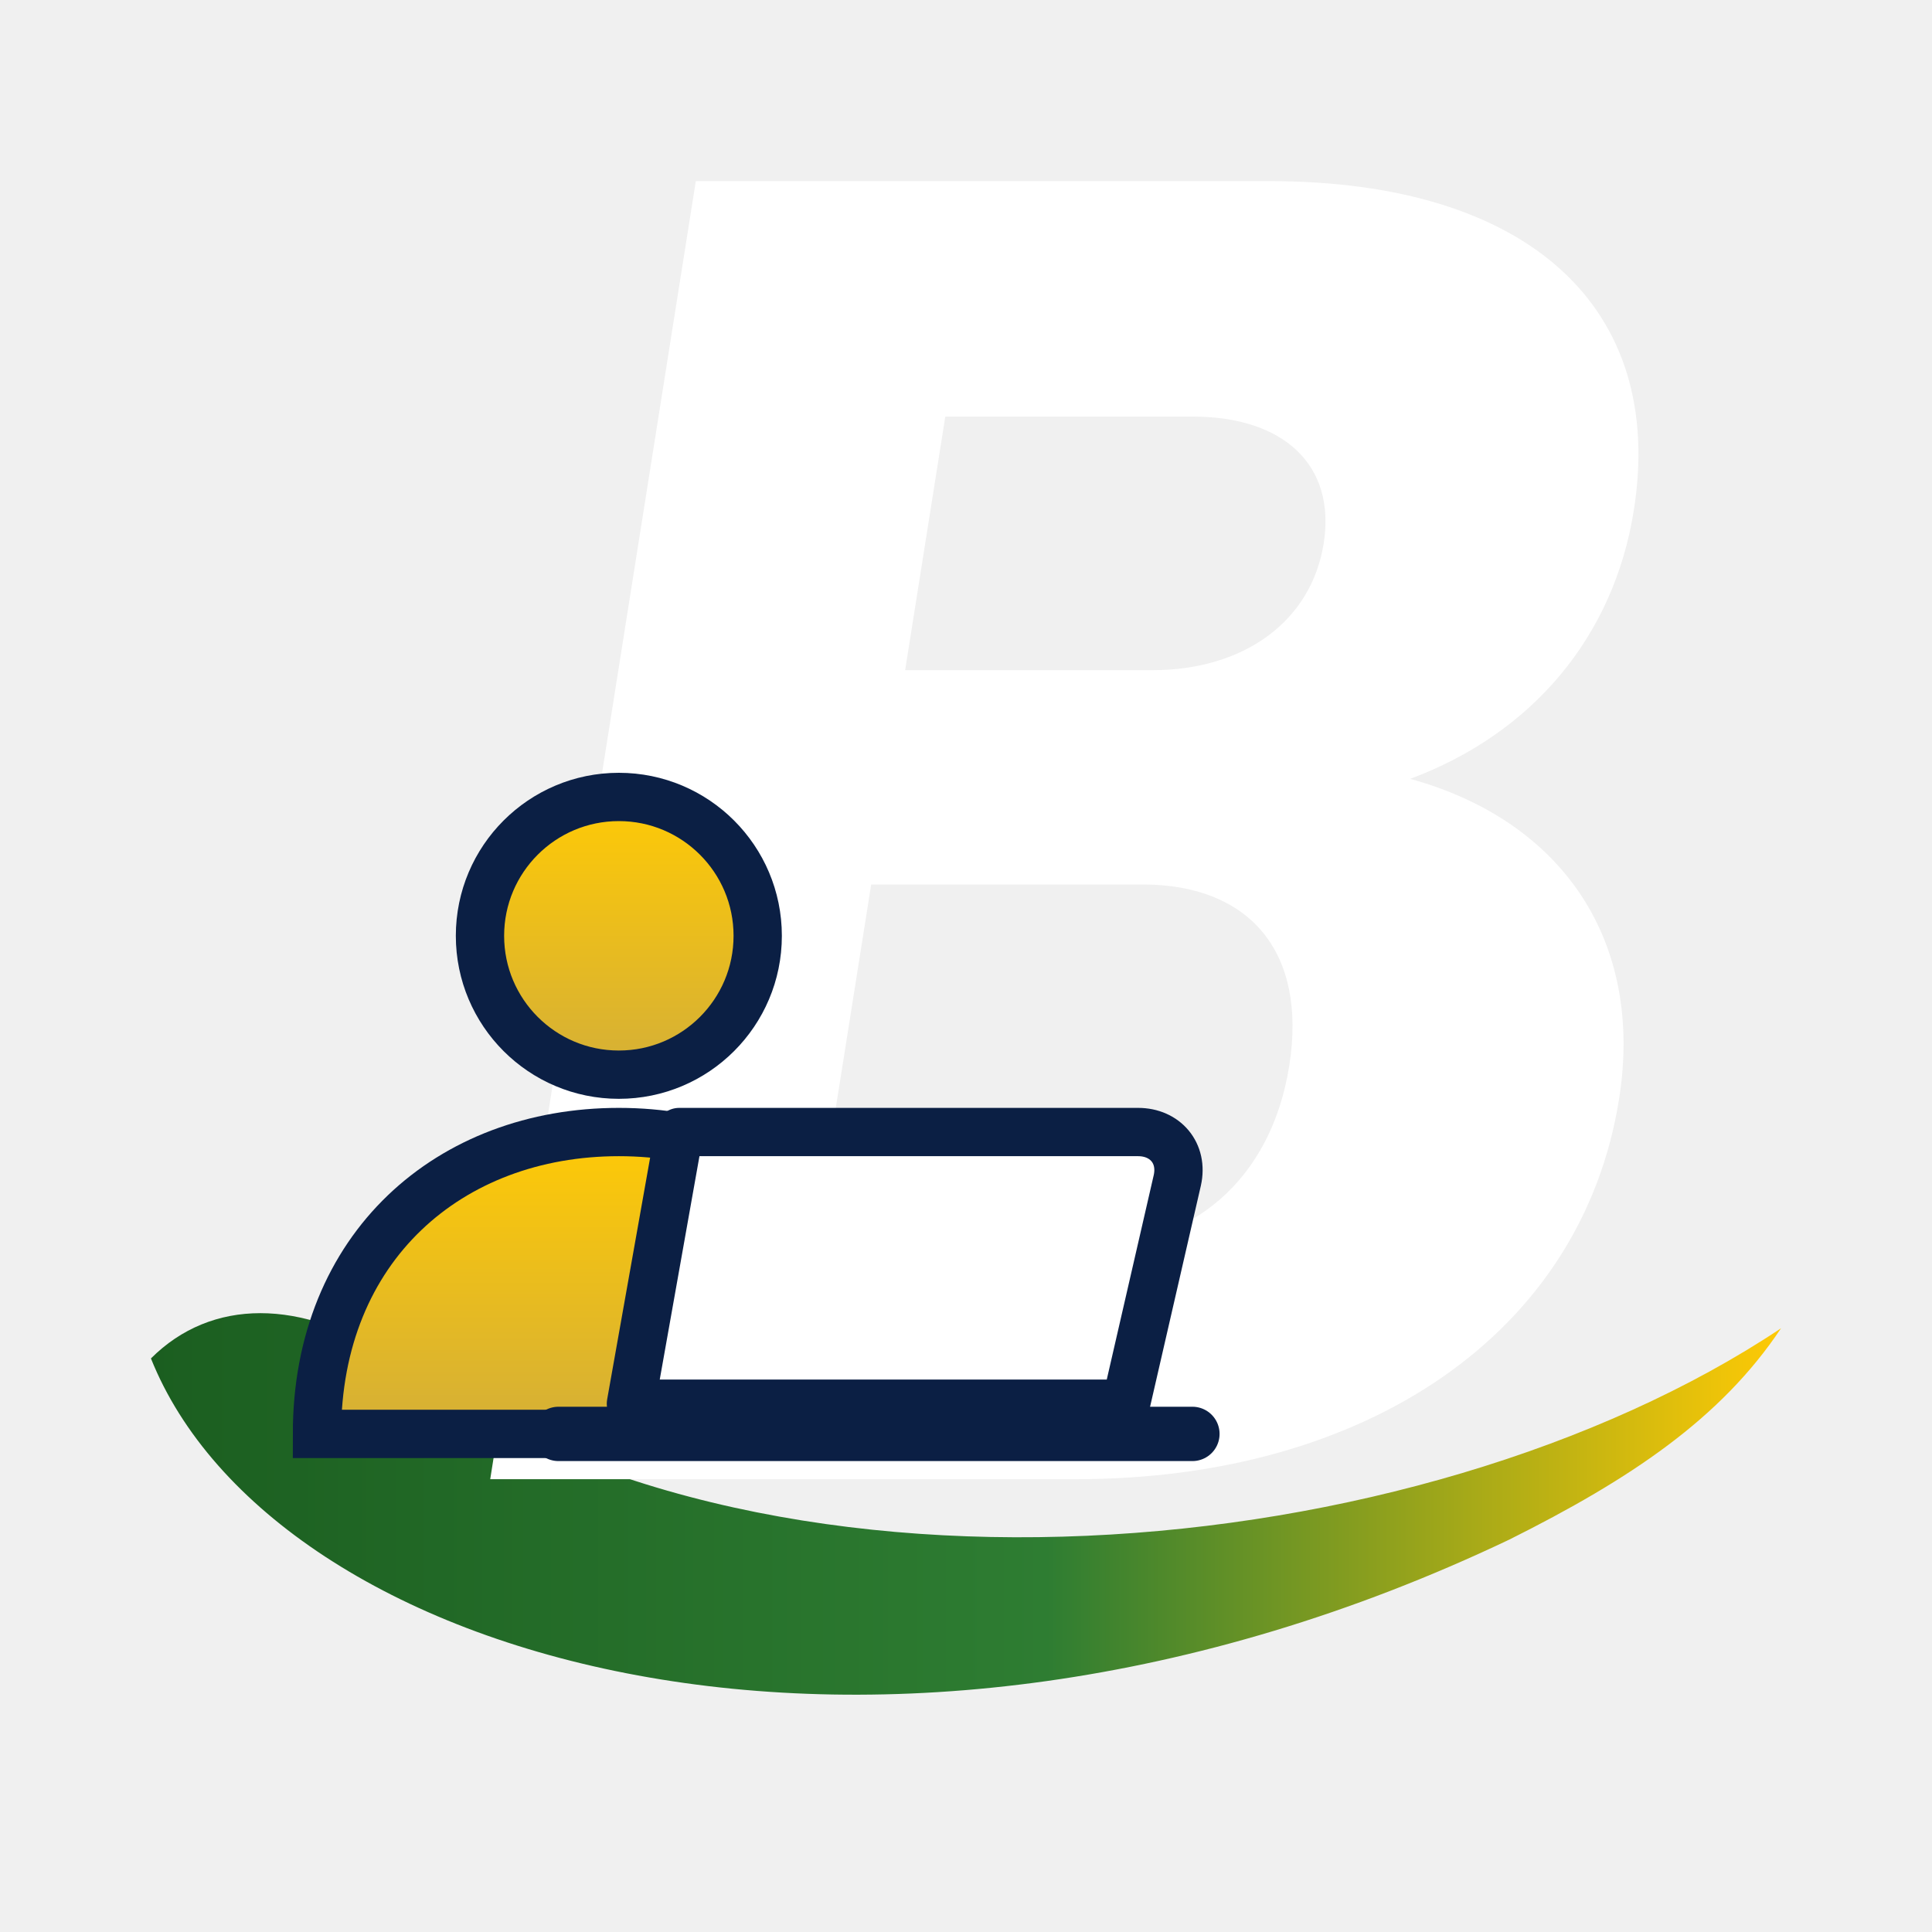
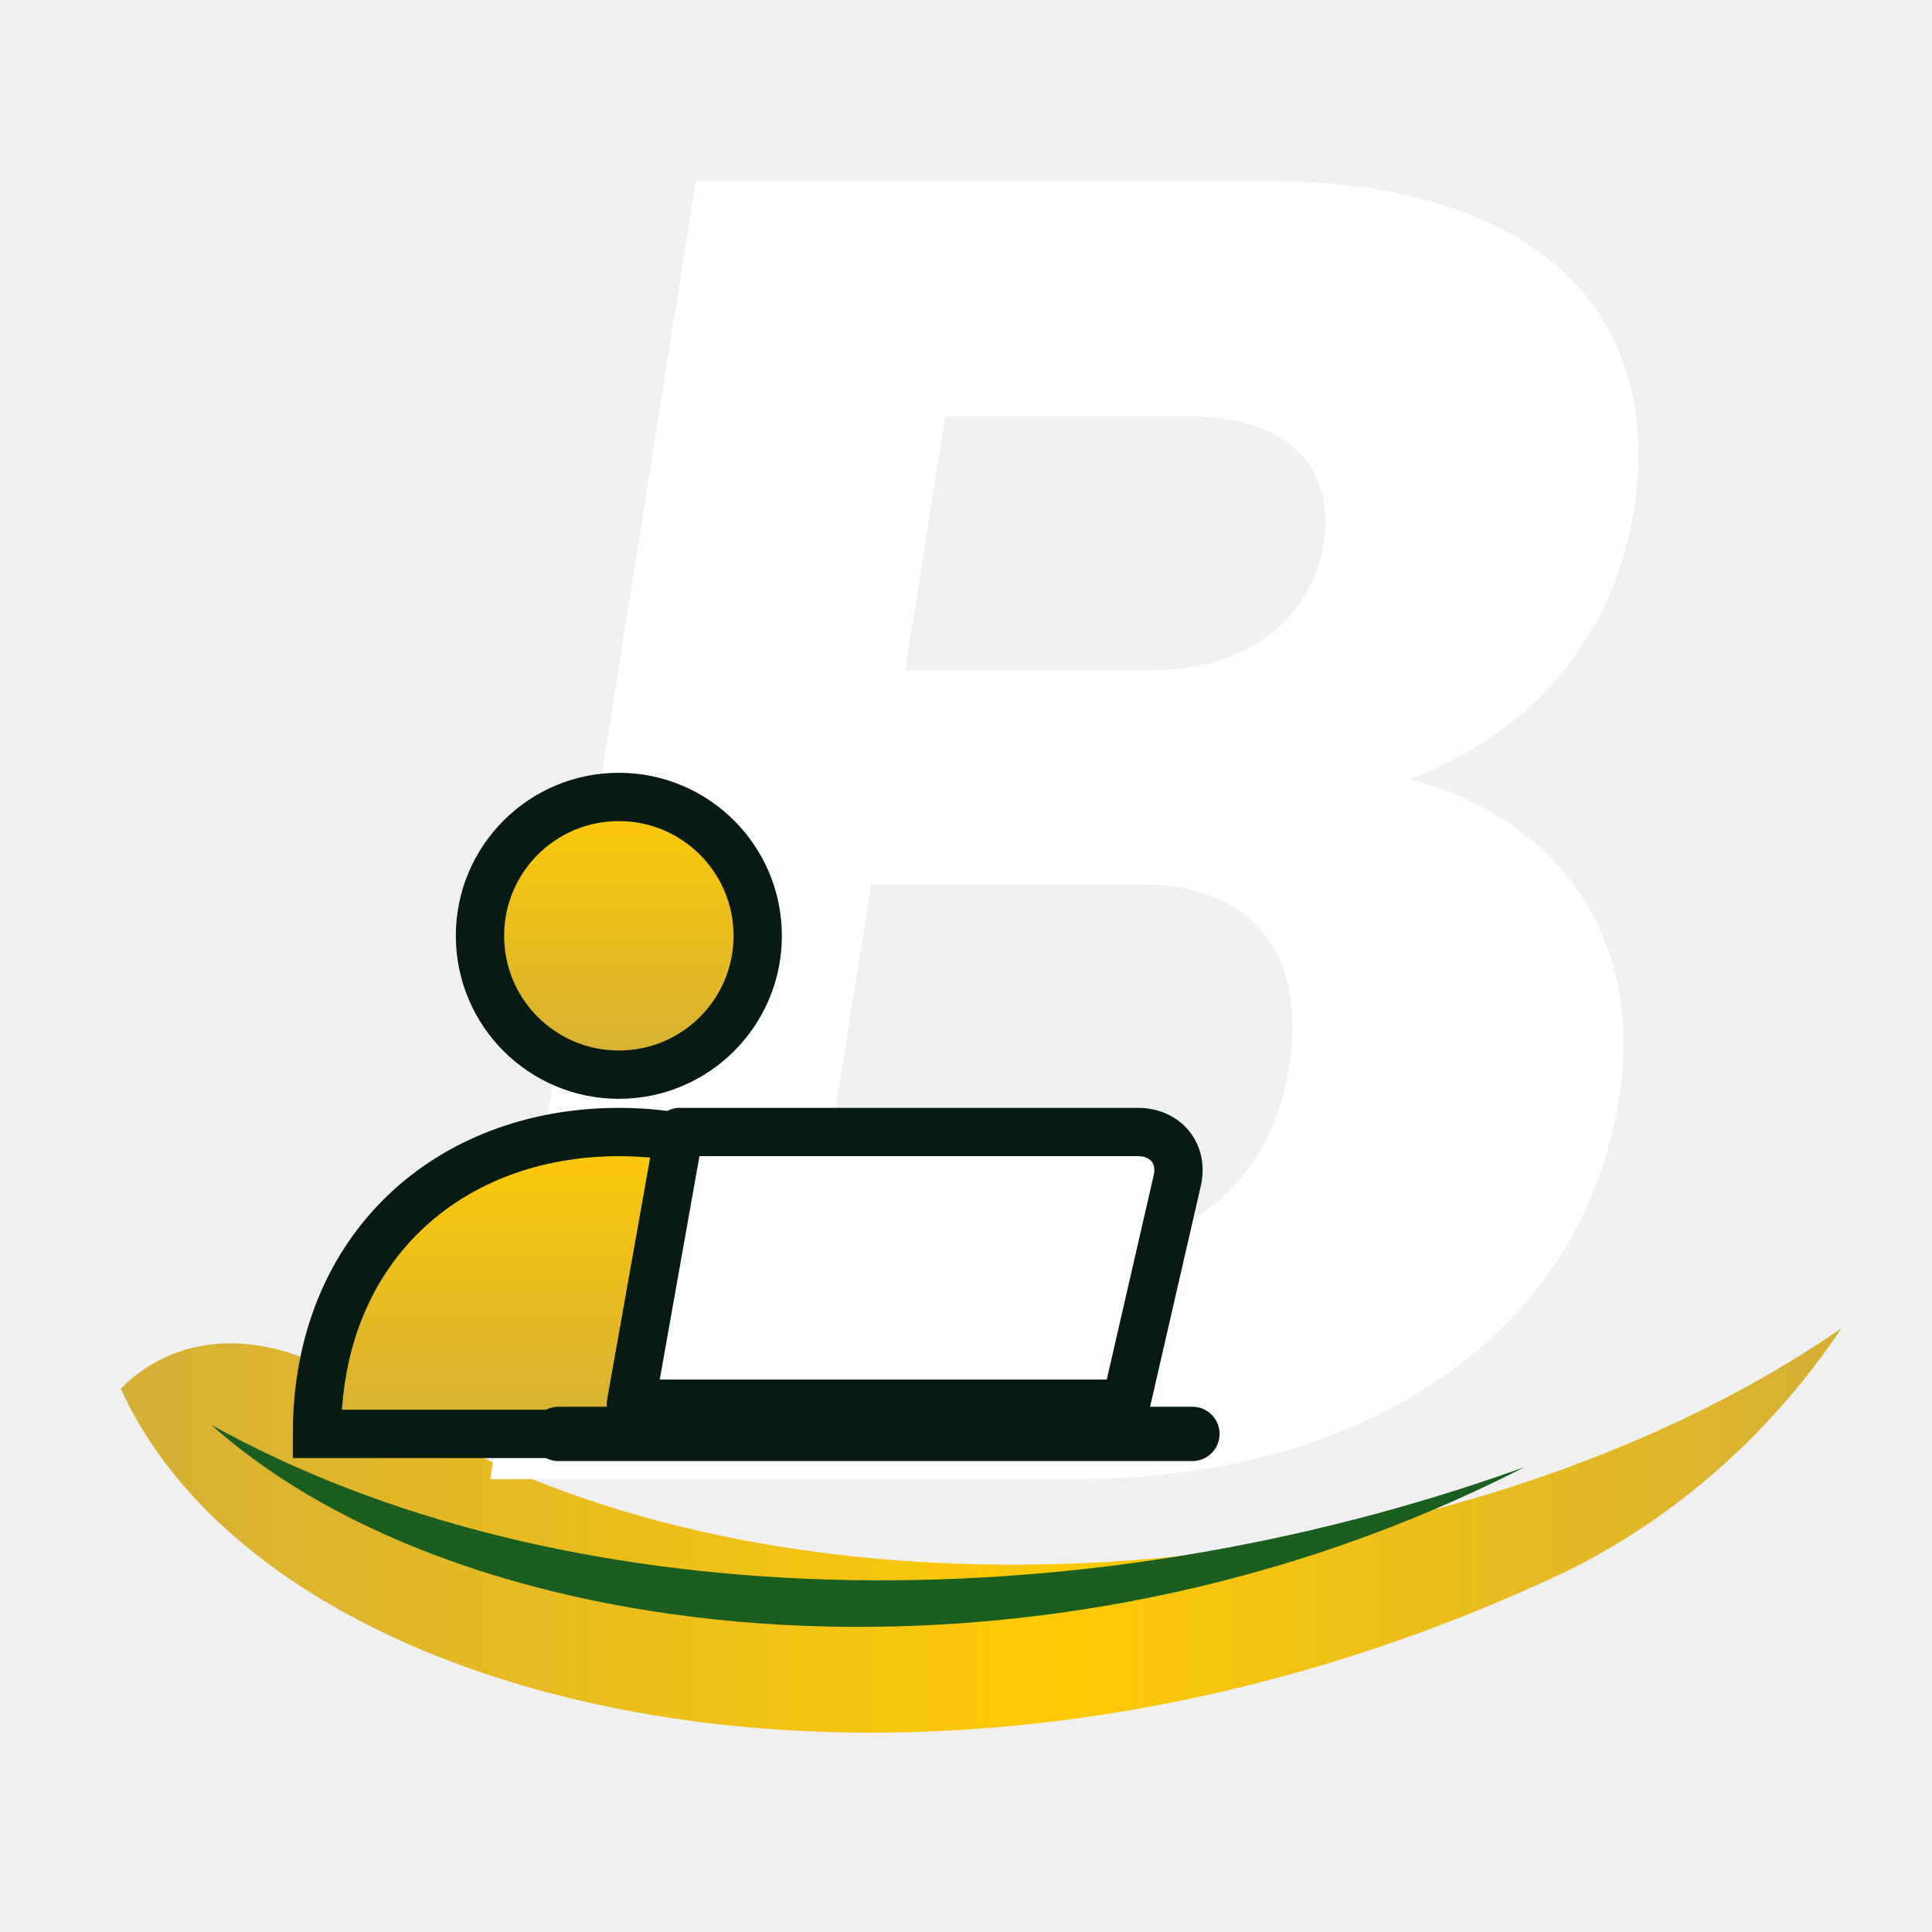
<svg xmlns="http://www.w3.org/2000/svg" viewBox="0 0 64 64" role="img" aria-label="Bico BR">
  <defs>
-     <linearGradient id="swc" x1="0" y1="0" x2="1" y2="0">
-       <stop offset="0" stop-color="#1B5E20" />
-       <stop offset=".55" stop-color="#2E7D32" />
-       <stop offset="1" stop-color="#FFCA05" />
-     </linearGradient>
-     <linearGradient id="auc" x1="0" y1="0" x2="0" y2="1">
+     <linearGradient id="ourok" x1="0" y1="0" x2="0" y2="1">
      <stop offset="0" stop-color="#FFCA05" />
      <stop offset="1" stop-color="#D4AF37" />
    </linearGradient>
+     <linearGradient id="arcok" x1="0" y1="0" x2="1" y2="0">
+       <stop offset="0" stop-color="#D4AF37" />
+       <stop offset=".55" stop-color="#FFCA05" />
+       <stop offset="1" stop-color="#D4AF37" />
+     </linearGradient>
  </defs>
-   <path d="M5 45c4 10 24 16 45 6 4-2 7-4 9-7-12 8-34 10-46 1-3-2-6-2-8 0z" fill="url(#swc)" />
+   <path d="M4 46c5 11 27 16 48 6 4-2 7-5 9-8-13 9-36 11-49 2-3-2-6-2-8 0z" fill="url(#arcok)" />
+   <path d="M7 47.2c8.5 7.6 27.5 9.6 43.5 1.4-15 5.4-32 5-43.5-1.4z" fill="#1B5E20" />
  <g transform="skewX(-9) translate(7 0)">
    <path fill="#FFFFFF" fill-rule="evenodd" d="M17 6h19c8.6 0 13.8 4.2 13.8 10.9 0 4.2-2.2 7.4-6 8.9 5.3 1.4 8.6 5.4 8.6 10.6C52.4 44.2 46 49 36.4 49H17zM26.5 13.8v8.4h8.2c3 0 5-1.6 5-4.2s-2-4.2-5-4.2zM26.5 29.3v12h9c3.5 0 5.8-2.2 5.8-6s-2.3-6-5.8-6z" />
  </g>
-   <circle cx="20.5" cy="31" r="4.6" fill="url(#auc)" stroke="#0B1F44" stroke-width="1.6" />
-   <path d="M10.5 47.5c0-6.2 4.4-10 10-10s10 3.8 10 10z" fill="url(#auc)" stroke="#0B1F44" stroke-width="1.6" />
-   <path d="M22.5 37.5h15.2c.9 0 1.5.7 1.3 1.6l-1.7 7.4h-16.4z" fill="#fff" stroke="#0B1F44" stroke-width="1.6" stroke-linejoin="round" />
-   <path d="M18.5 47.5h21" stroke="#0B1F44" stroke-width="1.8" stroke-linecap="round" />
+   <circle cx="20.5" cy="31" r="4.6" fill="url(#ourok)" stroke="#071B12" stroke-width="1.6" />
+   <path d="M10.5 47.5c0-6.2 4.4-10 10-10s10 3.8 10 10z" fill="url(#ourok)" stroke="#071B12" stroke-width="1.6" />
+   <path d="M22.5 37.5h15.2c.9 0 1.5.7 1.3 1.6l-1.7 7.4h-16.4z" fill="#FFFFFF" stroke="#071B12" stroke-width="1.6" stroke-linejoin="round" />
+   <path d="M18.5 47.5h21" stroke="#071B12" stroke-width="1.8" stroke-linecap="round" />
</svg>
